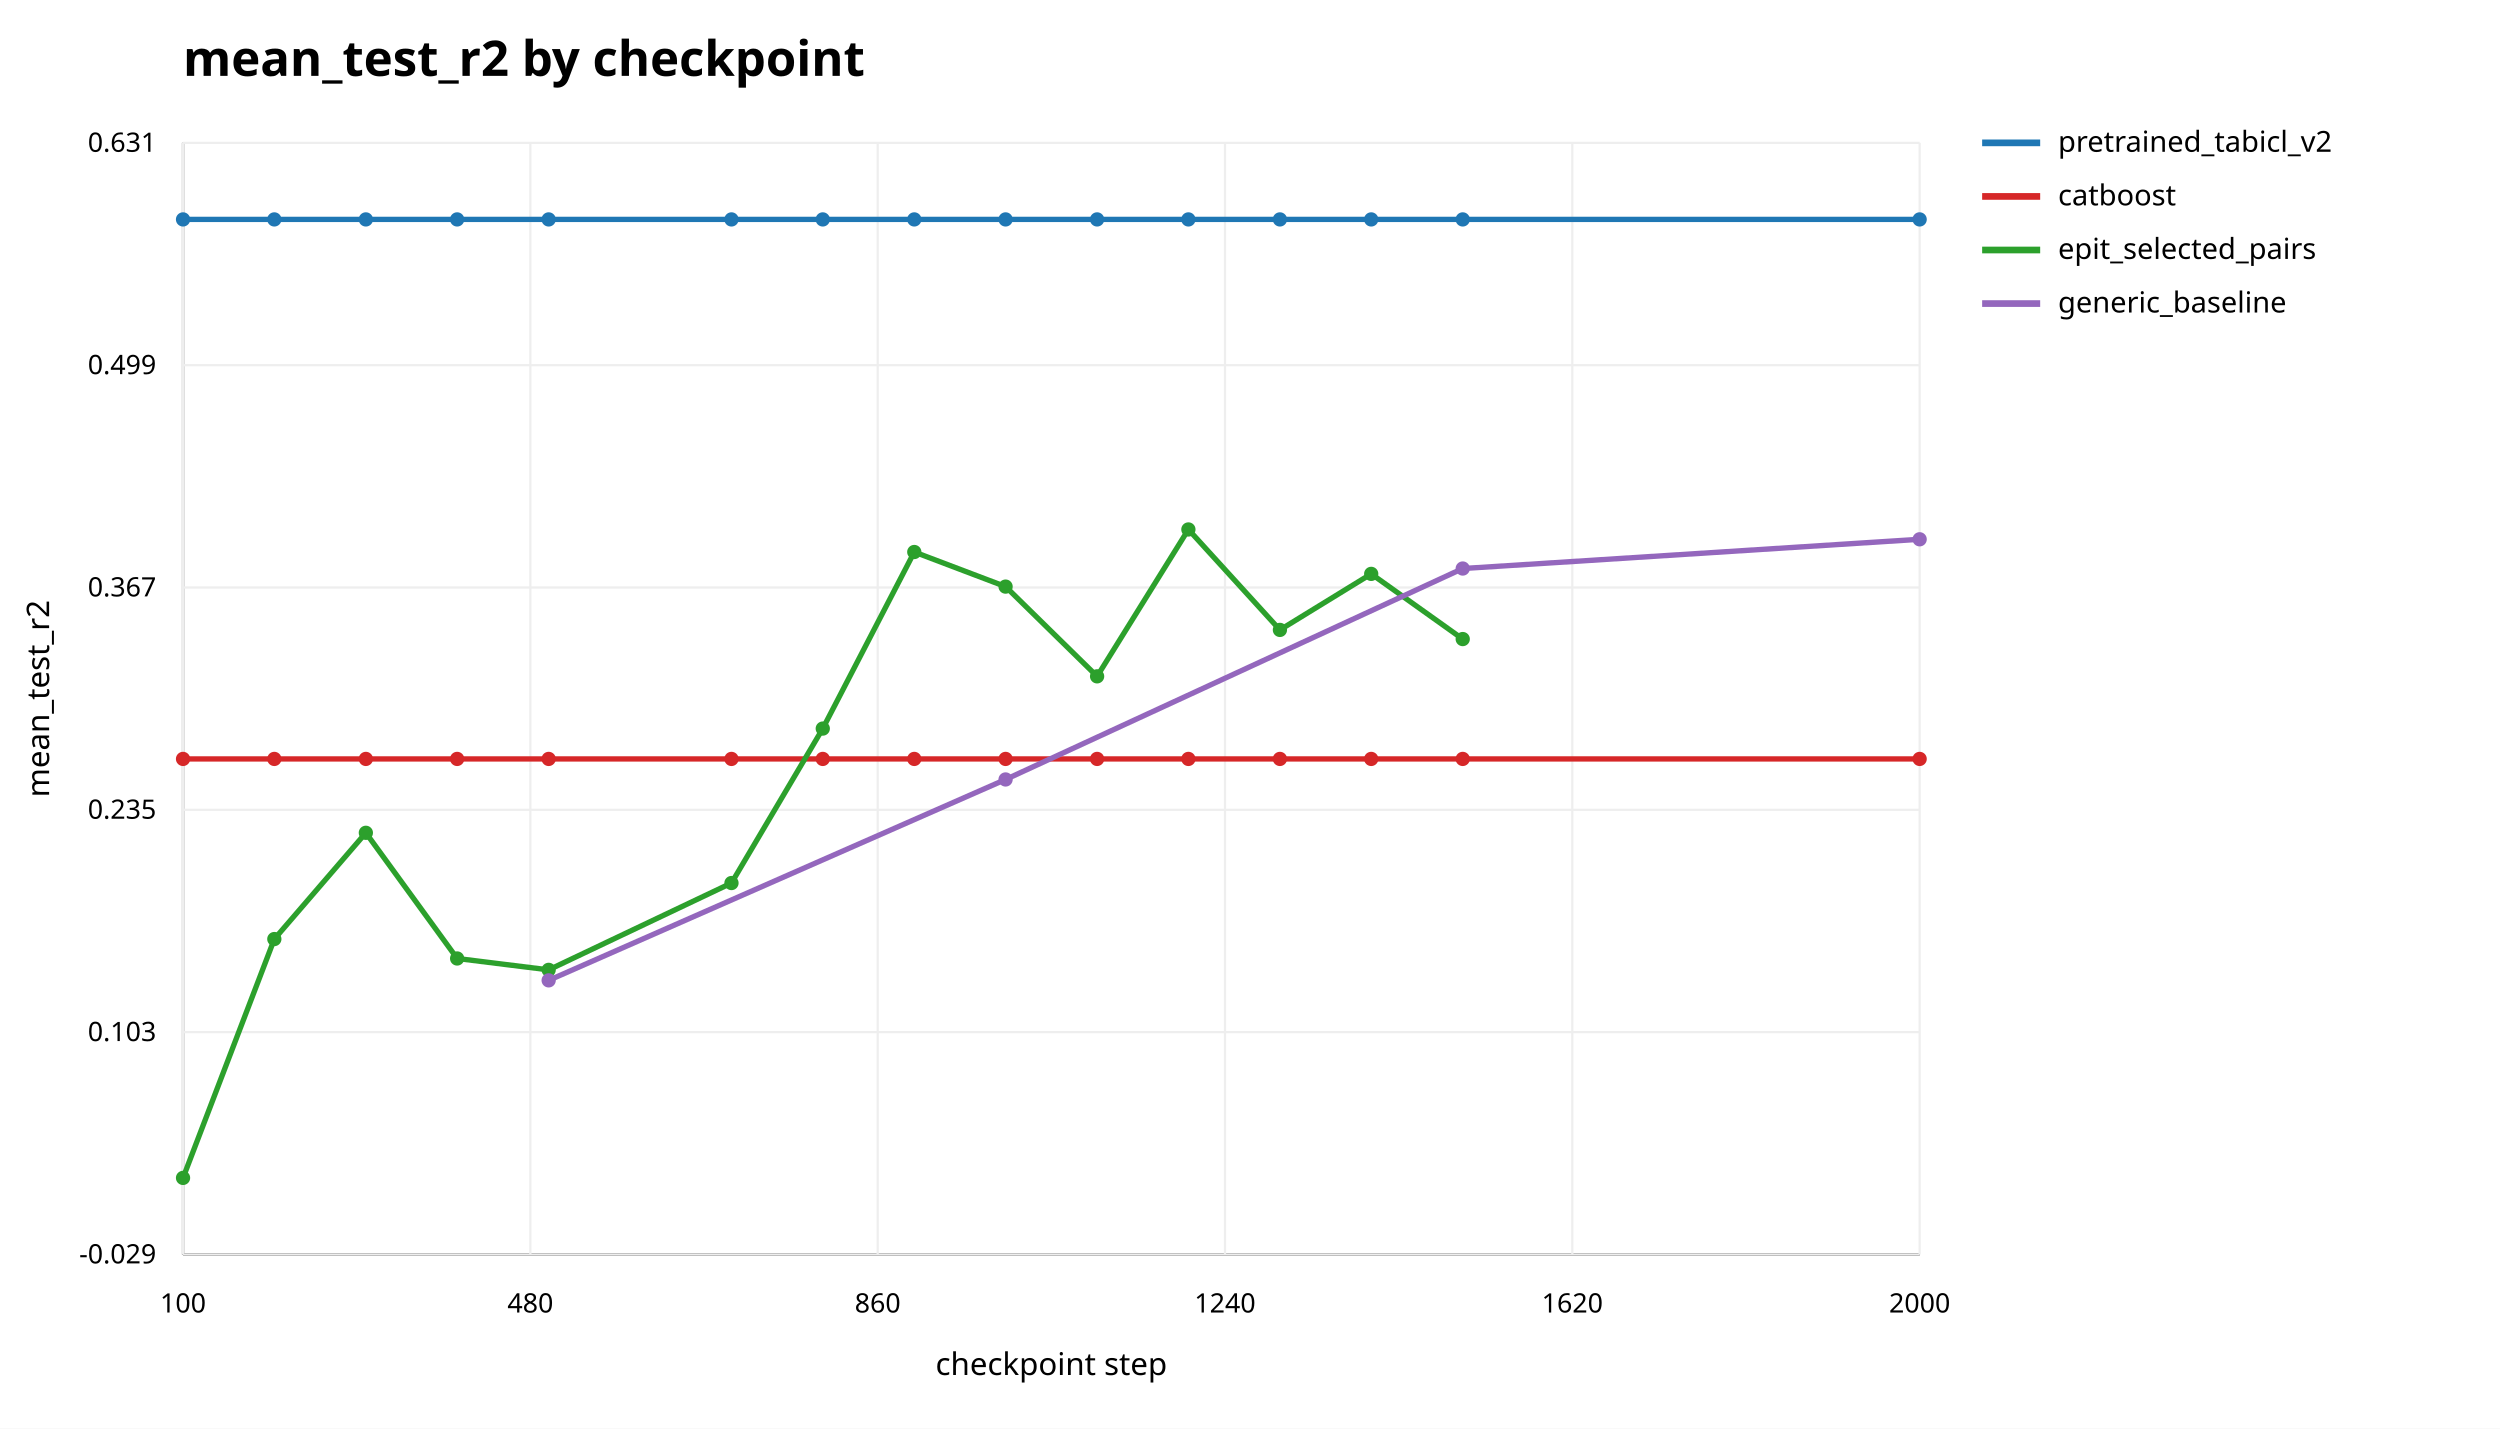
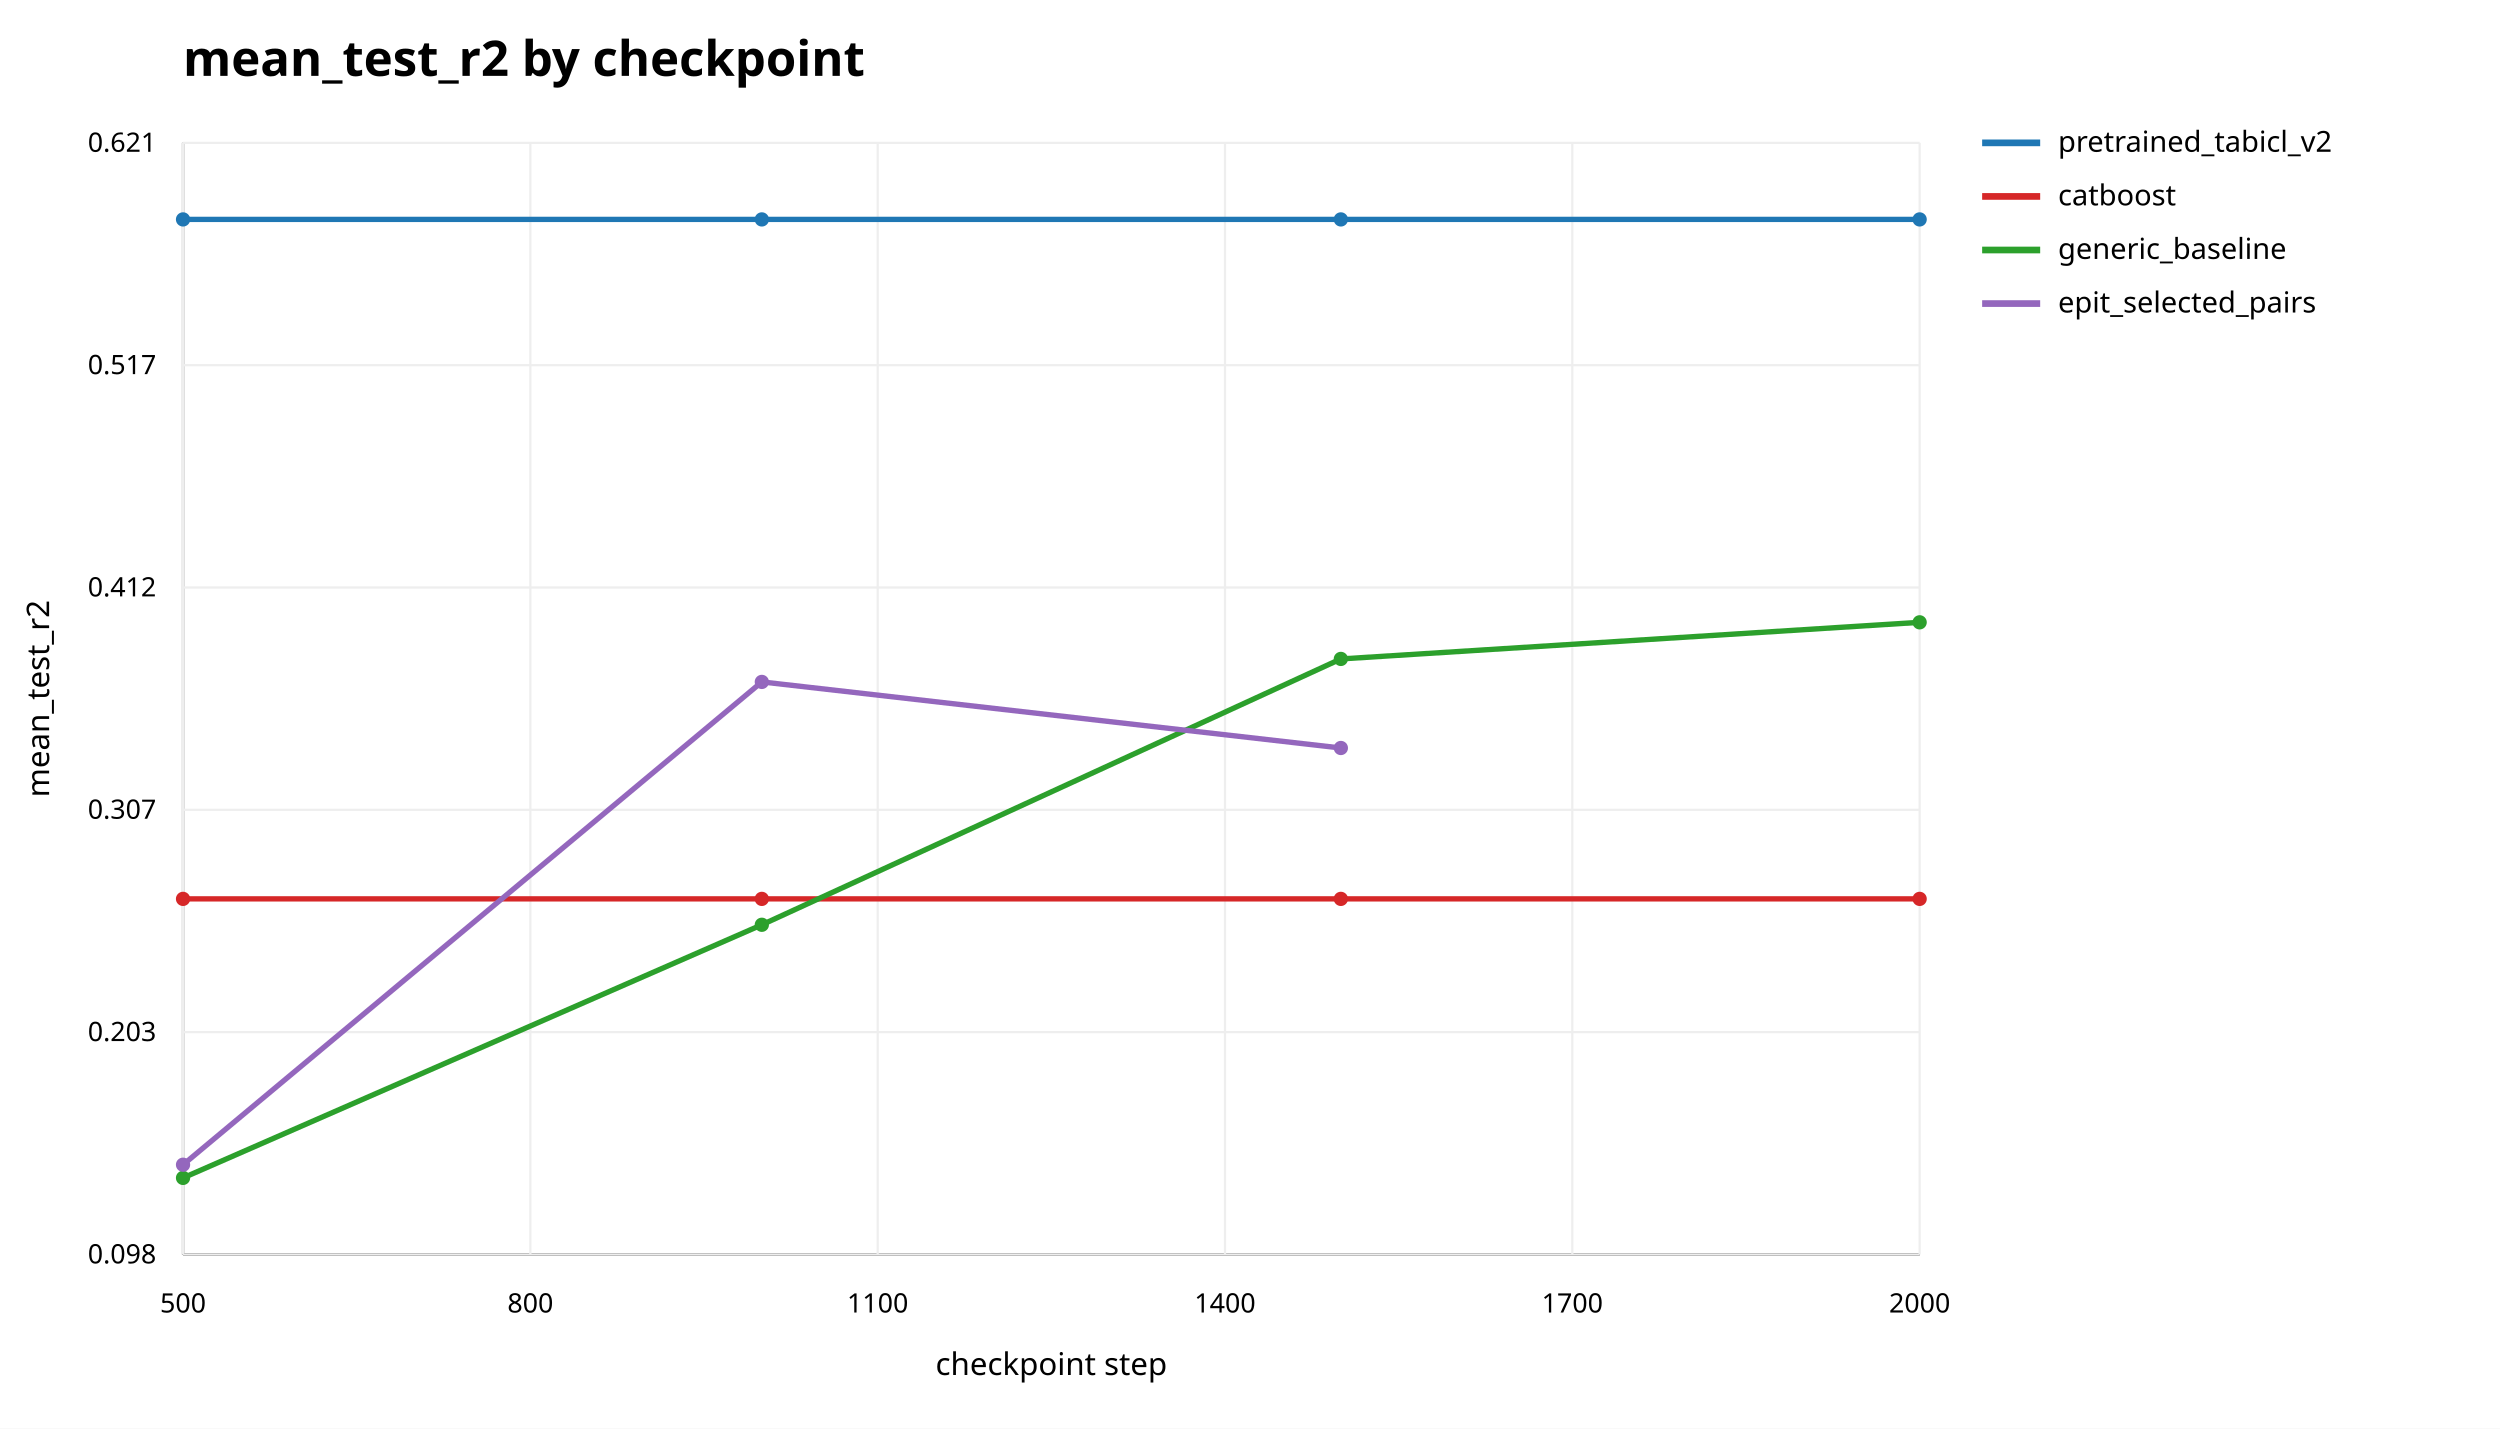
<svg xmlns="http://www.w3.org/2000/svg" width="1120" height="640" viewBox="0 0 1120 640">
  <rect width="1120" height="640" fill="white" />
  <text x="82" y="34" font-size="22" font-family="sans-serif" font-weight="700">mean_test_r2 by checkpoint</text>
  <line x1="82" y1="562" x2="860" y2="562" stroke="#222" />
  <line x1="82" y1="64" x2="82" y2="562" stroke="#222" />
  <line x1="82.0" y1="64" x2="82.0" y2="562" stroke="#eeeeee" />
  <line x1="82" y1="562.0" x2="860" y2="562.0" stroke="#eeeeee" />
-   <text x="82.0" y="588" text-anchor="middle" font-size="12" font-family="sans-serif">100</text>
-   <text x="70" y="566.0" text-anchor="end" font-size="12" font-family="sans-serif">-0.029</text>
+   <text x="82.0" y="588" text-anchor="middle" font-size="12" font-family="sans-serif">500</text>
+   <text x="70" y="566.0" text-anchor="end" font-size="12" font-family="sans-serif">0.098</text>
  <line x1="237.6" y1="64" x2="237.6" y2="562" stroke="#eeeeee" />
  <line x1="82" y1="462.4" x2="860" y2="462.4" stroke="#eeeeee" />
-   <text x="237.6" y="588" text-anchor="middle" font-size="12" font-family="sans-serif">480</text>
-   <text x="70" y="466.4" text-anchor="end" font-size="12" font-family="sans-serif">0.103</text>
+   <text x="237.6" y="588" text-anchor="middle" font-size="12" font-family="sans-serif">800</text>
+   <text x="70" y="466.4" text-anchor="end" font-size="12" font-family="sans-serif">0.203</text>
  <line x1="393.2" y1="64" x2="393.2" y2="562" stroke="#eeeeee" />
  <line x1="82" y1="362.8" x2="860" y2="362.8" stroke="#eeeeee" />
-   <text x="393.2" y="588" text-anchor="middle" font-size="12" font-family="sans-serif">860</text>
-   <text x="70" y="366.8" text-anchor="end" font-size="12" font-family="sans-serif">0.235</text>
+   <text x="393.2" y="588" text-anchor="middle" font-size="12" font-family="sans-serif">1100</text>
+   <text x="70" y="366.8" text-anchor="end" font-size="12" font-family="sans-serif">0.307</text>
  <line x1="548.8" y1="64" x2="548.8" y2="562" stroke="#eeeeee" />
  <line x1="82" y1="263.2" x2="860" y2="263.2" stroke="#eeeeee" />
-   <text x="548.8" y="588" text-anchor="middle" font-size="12" font-family="sans-serif">1240</text>
-   <text x="70" y="267.2" text-anchor="end" font-size="12" font-family="sans-serif">0.367</text>
+   <text x="548.8" y="588" text-anchor="middle" font-size="12" font-family="sans-serif">1400</text>
+   <text x="70" y="267.2" text-anchor="end" font-size="12" font-family="sans-serif">0.412</text>
  <line x1="704.4" y1="64" x2="704.4" y2="562" stroke="#eeeeee" />
  <line x1="82" y1="163.6" x2="860" y2="163.6" stroke="#eeeeee" />
-   <text x="704.4" y="588" text-anchor="middle" font-size="12" font-family="sans-serif">1620</text>
-   <text x="70" y="167.6" text-anchor="end" font-size="12" font-family="sans-serif">0.499</text>
+   <text x="704.4" y="588" text-anchor="middle" font-size="12" font-family="sans-serif">1700</text>
+   <text x="70" y="167.6" text-anchor="end" font-size="12" font-family="sans-serif">0.517</text>
  <line x1="860.0" y1="64" x2="860.0" y2="562" stroke="#eeeeee" />
  <line x1="82" y1="64.0" x2="860" y2="64.0" stroke="#eeeeee" />
  <text x="860.0" y="588" text-anchor="middle" font-size="12" font-family="sans-serif">2000</text>
-   <text x="70" y="68.0" text-anchor="end" font-size="12" font-family="sans-serif">0.631</text>
+   <text x="70" y="68.0" text-anchor="end" font-size="12" font-family="sans-serif">0.621</text>
  <text x="471.0" y="616" text-anchor="middle" font-size="14" font-family="sans-serif">checkpoint step</text>
  <text x="22" y="313.0" transform="rotate(-90 22 313.0)" text-anchor="middle" font-size="14" font-family="sans-serif">mean_test_r2</text>
-   <polyline points="82.0,98.3 122.9,98.3 163.9,98.3 204.8,98.3 245.8,98.3 327.7,98.3 368.6,98.3 409.6,98.3 450.5,98.3 491.5,98.3 532.4,98.3 573.4,98.3 614.3,98.3 655.3,98.3 860.0,98.3" fill="none" stroke="#1f77b4" stroke-width="2.4" stroke-linejoin="round" stroke-linecap="round" />
+   <polyline points="82.0,98.3 341.3,98.3 600.7,98.3 860.0,98.3" fill="none" stroke="#1f77b4" stroke-width="2.4" stroke-linejoin="round" stroke-linecap="round" />
  <circle cx="82.0" cy="98.3" r="3.2" fill="#1f77b4" />
-   <circle cx="122.9" cy="98.3" r="3.2" fill="#1f77b4" />
-   <circle cx="163.9" cy="98.3" r="3.2" fill="#1f77b4" />
-   <circle cx="204.8" cy="98.3" r="3.2" fill="#1f77b4" />
-   <circle cx="245.8" cy="98.3" r="3.2" fill="#1f77b4" />
-   <circle cx="327.7" cy="98.3" r="3.2" fill="#1f77b4" />
-   <circle cx="368.6" cy="98.3" r="3.2" fill="#1f77b4" />
-   <circle cx="409.6" cy="98.3" r="3.2" fill="#1f77b4" />
-   <circle cx="450.5" cy="98.3" r="3.2" fill="#1f77b4" />
-   <circle cx="491.5" cy="98.3" r="3.2" fill="#1f77b4" />
-   <circle cx="532.4" cy="98.3" r="3.2" fill="#1f77b4" />
-   <circle cx="573.4" cy="98.3" r="3.2" fill="#1f77b4" />
-   <circle cx="614.3" cy="98.3" r="3.2" fill="#1f77b4" />
-   <circle cx="655.3" cy="98.3" r="3.2" fill="#1f77b4" />
+   <circle cx="341.3" cy="98.3" r="3.2" fill="#1f77b4" />
+   <circle cx="600.7" cy="98.3" r="3.2" fill="#1f77b4" />
  <circle cx="860.0" cy="98.3" r="3.2" fill="#1f77b4" />
  <line x1="888" y1="64" x2="914" y2="64" stroke="#1f77b4" stroke-width="3" />
  <text x="922" y="68" font-size="13" font-family="sans-serif">pretrained_tabicl_v2</text>
-   <polyline points="82.0,340.0 122.9,340.0 163.9,340.0 204.8,340.0 245.8,340.0 327.7,340.0 368.6,340.0 409.6,340.0 450.5,340.0 491.5,340.0 532.4,340.0 573.4,340.0 614.3,340.0 655.3,340.0 860.0,340.0" fill="none" stroke="#d62728" stroke-width="2.4" stroke-linejoin="round" stroke-linecap="round" />
-   <circle cx="82.0" cy="340.0" r="3.2" fill="#d62728" />
-   <circle cx="122.9" cy="340.0" r="3.2" fill="#d62728" />
-   <circle cx="163.9" cy="340.0" r="3.2" fill="#d62728" />
-   <circle cx="204.8" cy="340.0" r="3.2" fill="#d62728" />
-   <circle cx="245.8" cy="340.0" r="3.2" fill="#d62728" />
-   <circle cx="327.7" cy="340.0" r="3.2" fill="#d62728" />
-   <circle cx="368.6" cy="340.0" r="3.2" fill="#d62728" />
-   <circle cx="409.6" cy="340.0" r="3.2" fill="#d62728" />
-   <circle cx="450.5" cy="340.0" r="3.2" fill="#d62728" />
-   <circle cx="491.5" cy="340.0" r="3.2" fill="#d62728" />
-   <circle cx="532.4" cy="340.0" r="3.2" fill="#d62728" />
-   <circle cx="573.4" cy="340.0" r="3.2" fill="#d62728" />
-   <circle cx="614.3" cy="340.0" r="3.2" fill="#d62728" />
-   <circle cx="655.3" cy="340.0" r="3.2" fill="#d62728" />
-   <circle cx="860.0" cy="340.0" r="3.2" fill="#d62728" />
+   <polyline points="82.0,402.7 341.3,402.7 600.7,402.7 860.0,402.7" fill="none" stroke="#d62728" stroke-width="2.4" stroke-linejoin="round" stroke-linecap="round" />
+   <circle cx="82.0" cy="402.7" r="3.2" fill="#d62728" />
+   <circle cx="341.3" cy="402.7" r="3.2" fill="#d62728" />
+   <circle cx="600.7" cy="402.7" r="3.2" fill="#d62728" />
+   <circle cx="860.0" cy="402.7" r="3.2" fill="#d62728" />
  <line x1="888" y1="88" x2="914" y2="88" stroke="#d62728" stroke-width="3" />
  <text x="922" y="92" font-size="13" font-family="sans-serif">catboost</text>
-   <polyline points="82.0,527.7 122.9,420.7 163.9,373.1 204.8,429.4 245.8,434.5 327.7,395.6 368.6,326.4 409.6,247.3 450.5,262.8 491.5,303.0 532.4,237.2 573.4,282.2 614.3,257.1 655.3,286.3" fill="none" stroke="#2ca02c" stroke-width="2.4" stroke-linejoin="round" stroke-linecap="round" />
+   <polyline points="82.0,527.7 341.3,414.3 600.7,295.2 860.0,278.8" fill="none" stroke="#2ca02c" stroke-width="2.4" stroke-linejoin="round" stroke-linecap="round" />
  <circle cx="82.0" cy="527.7" r="3.2" fill="#2ca02c" />
-   <circle cx="122.9" cy="420.7" r="3.2" fill="#2ca02c" />
-   <circle cx="163.9" cy="373.1" r="3.2" fill="#2ca02c" />
-   <circle cx="204.8" cy="429.4" r="3.2" fill="#2ca02c" />
-   <circle cx="245.8" cy="434.5" r="3.2" fill="#2ca02c" />
-   <circle cx="327.7" cy="395.6" r="3.2" fill="#2ca02c" />
-   <circle cx="368.6" cy="326.4" r="3.2" fill="#2ca02c" />
-   <circle cx="409.6" cy="247.3" r="3.2" fill="#2ca02c" />
-   <circle cx="450.5" cy="262.8" r="3.2" fill="#2ca02c" />
-   <circle cx="491.5" cy="303.0" r="3.2" fill="#2ca02c" />
-   <circle cx="532.4" cy="237.2" r="3.2" fill="#2ca02c" />
-   <circle cx="573.4" cy="282.2" r="3.2" fill="#2ca02c" />
-   <circle cx="614.3" cy="257.1" r="3.2" fill="#2ca02c" />
-   <circle cx="655.3" cy="286.3" r="3.2" fill="#2ca02c" />
+   <circle cx="341.3" cy="414.3" r="3.2" fill="#2ca02c" />
+   <circle cx="600.7" cy="295.2" r="3.2" fill="#2ca02c" />
+   <circle cx="860.0" cy="278.8" r="3.2" fill="#2ca02c" />
  <line x1="888" y1="112" x2="914" y2="112" stroke="#2ca02c" stroke-width="3" />
-   <text x="922" y="116" font-size="13" font-family="sans-serif">epit_selected_pairs</text>
-   <polyline points="245.8,439.2 450.5,349.2 655.3,254.7 860.0,241.6" fill="none" stroke="#9467bd" stroke-width="2.4" stroke-linejoin="round" stroke-linecap="round" />
-   <circle cx="245.8" cy="439.2" r="3.2" fill="#9467bd" />
-   <circle cx="450.5" cy="349.2" r="3.2" fill="#9467bd" />
-   <circle cx="655.3" cy="254.7" r="3.2" fill="#9467bd" />
-   <circle cx="860.0" cy="241.6" r="3.2" fill="#9467bd" />
+   <text x="922" y="116" font-size="13" font-family="sans-serif">generic_baseline</text>
+   <polyline points="82.0,521.8 341.3,305.5 600.7,335.1" fill="none" stroke="#9467bd" stroke-width="2.4" stroke-linejoin="round" stroke-linecap="round" />
+   <circle cx="82.0" cy="521.8" r="3.2" fill="#9467bd" />
+   <circle cx="341.3" cy="305.5" r="3.2" fill="#9467bd" />
+   <circle cx="600.7" cy="335.1" r="3.2" fill="#9467bd" />
  <line x1="888" y1="136" x2="914" y2="136" stroke="#9467bd" stroke-width="3" />
-   <text x="922" y="140" font-size="13" font-family="sans-serif">generic_baseline</text>
+   <text x="922" y="140" font-size="13" font-family="sans-serif">epit_selected_pairs</text>
</svg>
